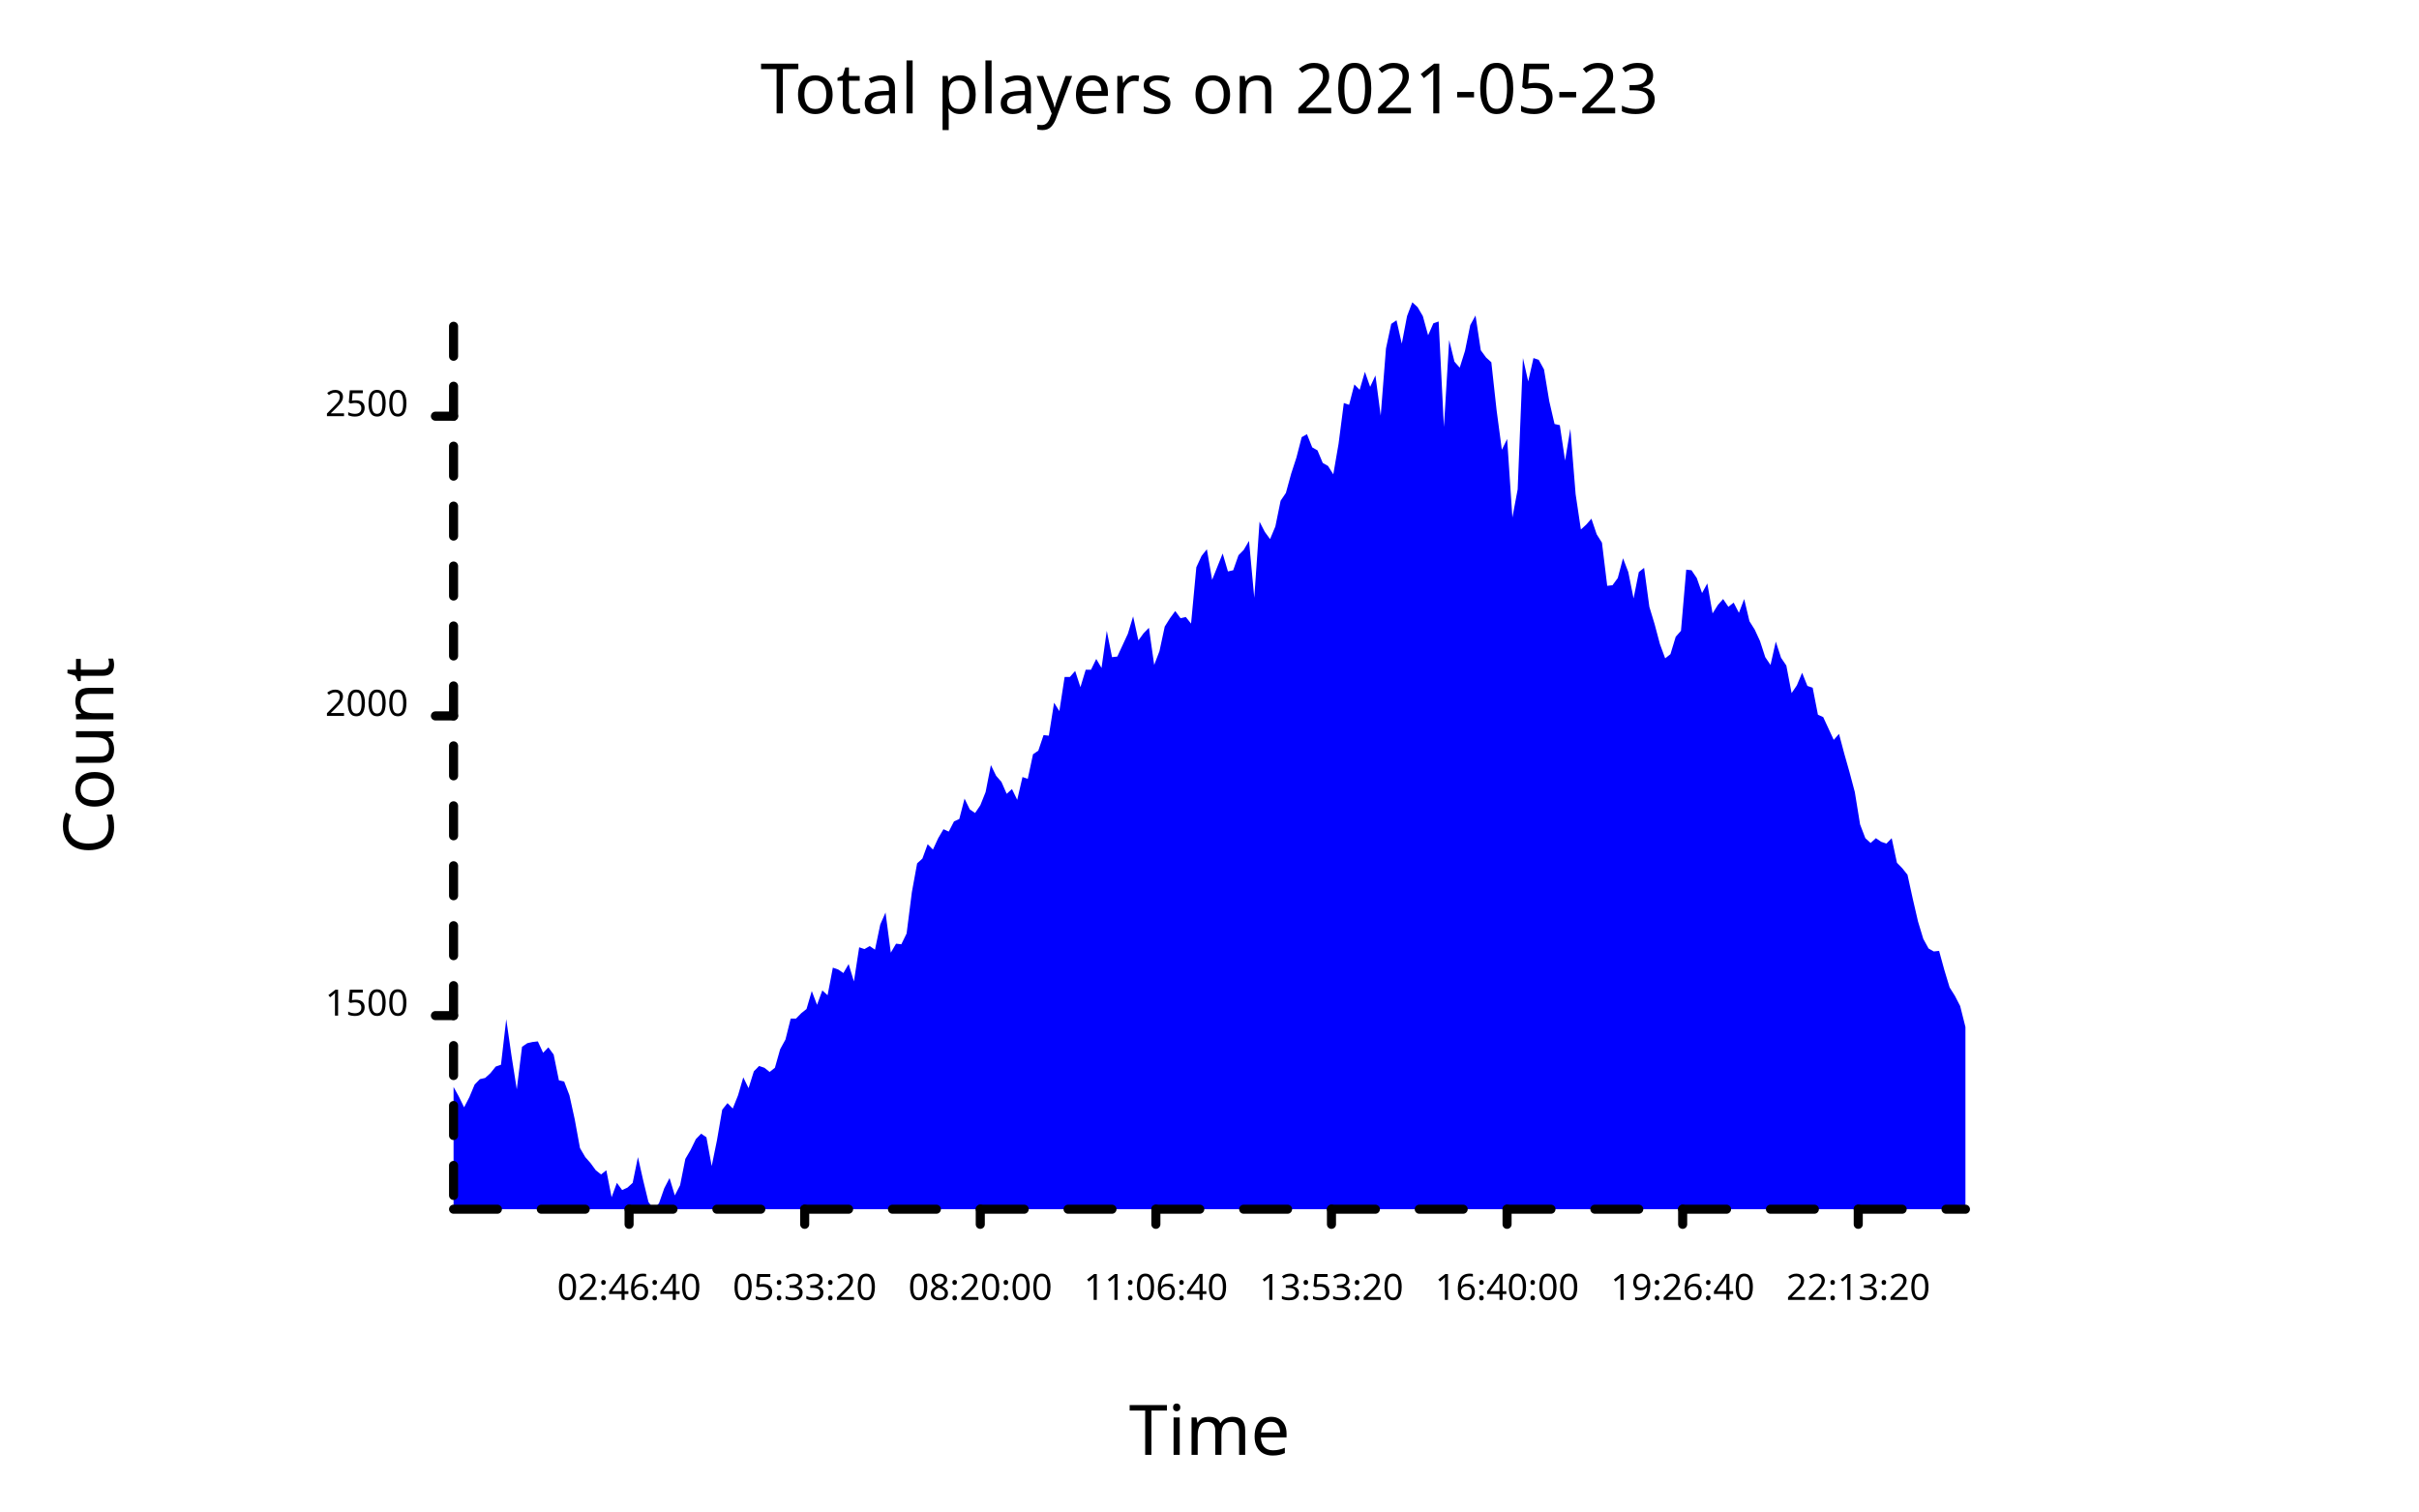
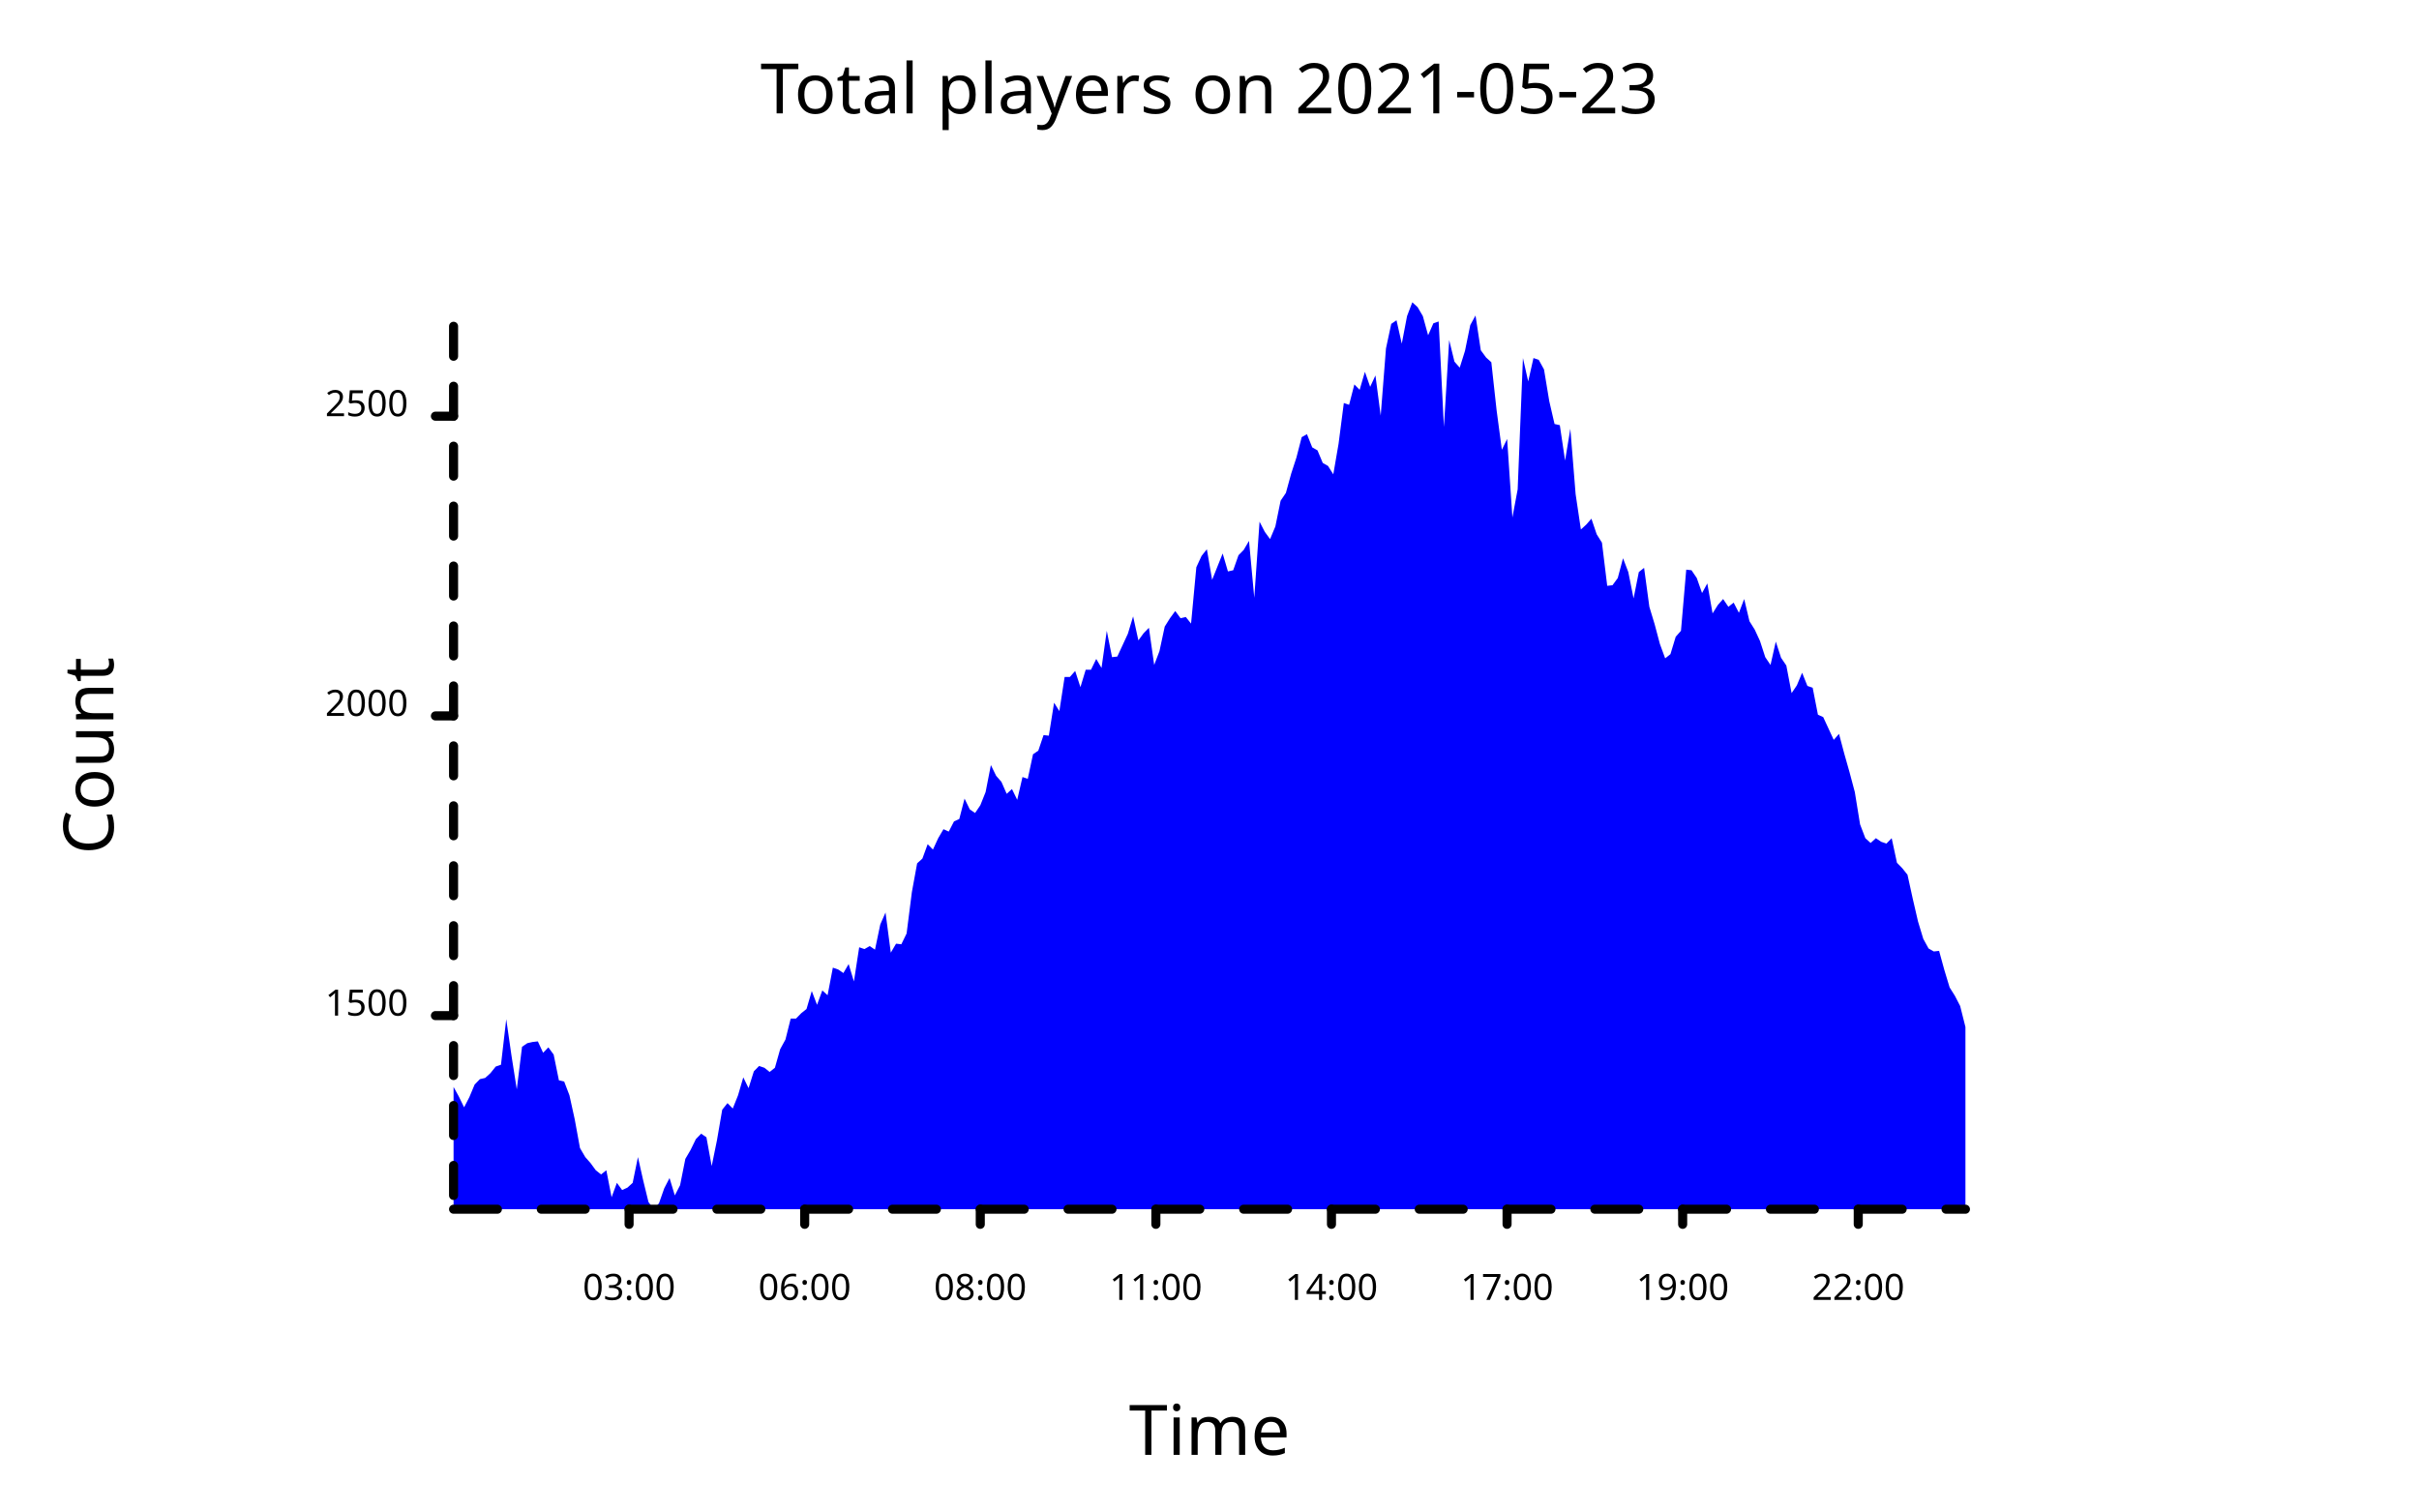
<svg xmlns="http://www.w3.org/2000/svg" class="poloto" width="800" height="500" viewBox="0 0 800 500">
  <style>.poloto { stroke-linecap:round; stroke-linejoin:round; font-family: 'Tahoma', sans-serif; background-color: AliceBlue;} .poloto_scatter{stroke-width:7} .poloto_line{stroke-width:2} .poloto_text{fill: black;} .poloto_axis_lines{stroke: black;stroke-width:3;fill:none;stroke-dasharray:none} .poloto0stroke{stroke:  blue;} .poloto1stroke{stroke:  red;} .poloto2stroke{stroke:  green;} .poloto3stroke{stroke:  gold;} .poloto4stroke{stroke:  aqua;} .poloto5stroke{stroke:  lime;} .poloto6stroke{stroke:  orange;} .poloto7stroke{stroke:  chocolate;} .poloto0fill{fill:blue;} .poloto1fill{fill:red;} .poloto2fill{fill:green;} .poloto3fill{fill:gold;} .poloto4fill{fill:aqua;} .poloto5fill{fill:lime;} .poloto6fill{fill:orange;} .poloto7fill{fill:chocolate;}</style>
  <text class="poloto_text poloto_legend_text" alignment-baseline="middle" text-anchor="start" font-size="large" x="675" y="100" />
  <path class="poloto_linefill poloto0fill" d=" M 150 400 L 150 359.551 L 151.742 362.723 L 153.484 366.292 L 155.226 362.921 L 156.969 358.757 L 158.711 356.973 L 160.453 356.576 L 162.195 354.99 L 163.937 352.809 L 165.679 352.214 L 167.422 337.145 L 169.164 349.24 L 170.906 360.344 L 172.648 346.266 L 174.39 345.076 L 176.132 344.679 L 177.875 344.481 L 179.617 348.249 L 181.359 346.464 L 183.101 348.843 L 184.843 357.369 L 186.585 357.766 L 188.328 362.327 L 190.07 370.258 L 191.812 379.775 L 193.554 382.75 L 195.296 384.732 L 197.038 387.112 L 198.78 388.5 L 200.523 387.112 L 202.265 396.034 L 204.007 391.276 L 205.749 393.655 L 207.491 392.862 L 209.233 391.276 L 210.976 382.75 L 212.718 390.482 L 214.46 397.621 L 216.202 400 L 217.944 398.017 L 219.686 393.06 L 221.429 389.689 L 223.171 395.44 L 224.913 392.069 L 226.655 383.344 L 228.397 380.37 L 230.139 376.801 L 231.882 375.017 L 233.624 376.206 L 235.366 385.724 L 237.108 377.198 L 238.85 367.085 L 240.592 364.904 L 242.334 366.689 L 244.077 362.327 L 245.819 356.378 L 247.561 359.947 L 249.303 354.395 L 251.045 352.611 L 252.787 353.206 L 254.53 354.594 L 256.272 353.206 L 258.014 347.059 L 259.756 343.886 L 261.498 336.946 L 263.24 336.946 L 264.983 335.162 L 266.725 333.774 L 268.467 327.826 L 270.209 332.386 L 271.951 327.627 L 273.693 329.213 L 275.436 320.093 L 277.178 320.687 L 278.92 321.877 L 280.662 318.903 L 282.404 324.653 L 284.146 313.351 L 285.889 313.946 L 287.631 312.954 L 289.373 314.144 L 291.115 305.816 L 292.857 301.851 L 294.599 315.135 L 296.341 312.161 L 298.084 312.36 L 299.826 308.79 L 301.568 295.109 L 303.31 285.592 L 305.052 284.005 L 306.794 279.247 L 308.537 281.031 L 310.279 277.264 L 312.021 274.289 L 313.763 275.083 L 315.505 271.712 L 317.247 270.919 L 318.99 264.177 L 320.732 267.746 L 322.474 268.936 L 324.216 266.358 L 325.958 261.996 L 327.7 253.073 L 329.443 256.642 L 331.185 258.625 L 332.927 262.591 L 334.669 261.005 L 336.411 264.574 L 338.153 257.039 L 339.895 257.634 L 341.638 249.504 L 343.38 248.315 L 345.122 243.159 L 346.864 243.358 L 348.606 232.452 L 350.348 235.228 L 352.091 223.926 L 353.833 223.926 L 355.575 221.943 L 357.317 227.297 L 359.059 221.547 L 360.801 221.547 L 362.544 217.978 L 364.286 220.952 L 366.028 208.658 L 367.77 217.383 L 369.512 217.184 L 371.254 213.417 L 372.997 209.65 L 374.739 203.9 L 376.481 211.831 L 378.223 209.451 L 379.965 207.667 L 381.707 219.96 L 383.449 215.4 L 385.192 207.27 L 386.934 204.494 L 388.676 202.115 L 390.418 204.494 L 392.16 204.098 L 393.902 206.279 L 395.645 187.64 L 397.387 183.873 L 399.129 181.692 L 400.871 191.804 L 402.613 187.442 L 404.355 183.08 L 406.098 189.028 L 407.84 188.632 L 409.582 183.675 L 411.324 181.89 L 413.066 178.916 L 414.808 197.753 L 416.551 172.571 L 418.293 175.942 L 420.035 178.321 L 421.777 174.157 L 423.519 165.631 L 425.261 163.054 L 427.003 156.709 L 428.746 151.355 L 430.488 144.613 L 432.23 143.622 L 433.972 147.984 L 435.714 148.976 L 437.456 153.139 L 439.199 154.131 L 440.941 156.907 L 442.683 146.794 L 444.425 133.311 L 446.167 133.906 L 447.909 127.165 L 449.652 128.949 L 451.394 123.001 L 453.136 127.958 L 454.878 124.19 L 456.62 137.475 L 458.362 115.268 L 460.105 107.138 L 461.847 105.948 L 463.589 113.681 L 465.331 104.56 L 467.073 100 L 468.815 101.586 L 470.557 104.56 L 472.3 110.905 L 474.042 106.94 L 475.784 106.345 L 477.526 141.243 L 479.268 112.492 L 481.01 119.63 L 482.753 121.613 L 484.495 116.061 L 486.237 107.535 L 487.979 104.362 L 489.721 115.863 L 491.463 118.242 L 493.206 119.828 L 494.948 135.691 L 496.69 148.777 L 498.432 145.208 L 500.174 171.183 L 501.916 161.864 L 503.659 118.44 L 505.401 126.173 L 507.143 118.44 L 508.885 119.035 L 510.627 122.208 L 512.369 132.716 L 514.111 140.251 L 515.854 140.648 L 517.596 152.346 L 519.338 141.837 L 521.08 163.45 L 522.822 175.149 L 524.564 173.562 L 526.307 171.58 L 528.049 176.735 L 529.791 179.511 L 531.533 193.787 L 533.275 193.589 L 535.017 191.21 L 536.76 184.666 L 538.502 189.227 L 540.244 197.951 L 541.986 189.227 L 543.728 187.839 L 545.47 200.727 L 547.213 206.477 L 548.955 213.02 L 550.697 217.779 L 552.439 216.391 L 554.181 210.641 L 555.923 208.658 L 557.666 188.434 L 559.408 188.632 L 561.15 191.21 L 562.892 196.167 L 564.634 192.994 L 566.376 202.908 L 568.118 200.132 L 569.861 198.149 L 571.603 200.727 L 573.345 199.339 L 575.087 202.71 L 576.829 198.149 L 578.571 205.486 L 580.314 208.262 L 582.056 212.029 L 583.798 217.383 L 585.54 219.96 L 587.282 212.227 L 589.024 217.581 L 590.767 220.159 L 592.509 229.28 L 594.251 226.702 L 595.993 222.538 L 597.735 226.9 L 599.477 227.495 L 601.22 236.418 L 602.962 237.211 L 604.704 240.978 L 606.446 244.746 L 608.188 242.763 L 609.93 249.306 L 611.672 255.453 L 613.415 261.996 L 615.157 272.703 L 616.899 277.264 L 618.641 278.85 L 620.383 277.264 L 622.125 278.453 L 623.868 279.048 L 625.61 277.264 L 627.352 285.393 L 629.094 287.178 L 630.836 289.359 L 632.578 297.29 L 634.321 304.825 L 636.063 310.575 L 637.805 313.748 L 639.547 314.739 L 641.289 314.541 L 643.031 320.886 L 644.774 326.636 L 646.516 329.412 L 648.258 332.783 L 650 339.722 L 650 400 Z" />
  <text class="poloto_labels poloto_text poloto_title" alignment-baseline="start" text-anchor="middle" font-size="x-large" x="400" y="37.5">Total players on 2021-05-23</text>
  <text class="poloto_labels poloto_text poloto_xname" alignment-baseline="start" text-anchor="middle" font-size="x-large" x="400" y="481.25">Time</text>
  <text class="poloto_labels poloto_text poloto_yname" alignment-baseline="start" text-anchor="middle" font-size="x-large" transform="rotate(-90,37.5,250)" x="37.5" y="250">Count</text>
  <line class="poloto_axis_lines" stroke="black" x1="208.049" x2="208.049" y1="400" y2="405" />
-   <text class="poloto_tick_labels poloto_text" alignment-baseline="start" text-anchor="middle" x="208.049" y="430"> 02:46:40</text>
+   <text class="poloto_tick_labels poloto_text" alignment-baseline="start" text-anchor="middle" x="208.049" y="430"> 03:00</text>
  <line class="poloto_axis_lines" stroke="black" x1="266.121" x2="266.121" y1="400" y2="405" />
-   <text class="poloto_tick_labels poloto_text" alignment-baseline="start" text-anchor="middle" x="266.121" y="430"> 05:33:20</text>
+   <text class="poloto_tick_labels poloto_text" alignment-baseline="start" text-anchor="middle" x="266.121" y="430"> 06:00</text>
  <line class="poloto_axis_lines" stroke="black" x1="324.193" x2="324.193" y1="400" y2="405" />
-   <text class="poloto_tick_labels poloto_text" alignment-baseline="start" text-anchor="middle" x="324.193" y="430"> 08:20:00</text>
+   <text class="poloto_tick_labels poloto_text" alignment-baseline="start" text-anchor="middle" x="324.193" y="430"> 08:00</text>
  <line class="poloto_axis_lines" stroke="black" x1="382.265" x2="382.265" y1="400" y2="405" />
-   <text class="poloto_tick_labels poloto_text" alignment-baseline="start" text-anchor="middle" x="382.265" y="430"> 11:06:40</text>
+   <text class="poloto_tick_labels poloto_text" alignment-baseline="start" text-anchor="middle" x="382.265" y="430"> 11:00</text>
  <line class="poloto_axis_lines" stroke="black" x1="440.337" x2="440.337" y1="400" y2="405" />
-   <text class="poloto_tick_labels poloto_text" alignment-baseline="start" text-anchor="middle" x="440.337" y="430"> 13:53:20</text>
+   <text class="poloto_tick_labels poloto_text" alignment-baseline="start" text-anchor="middle" x="440.337" y="430"> 14:00</text>
  <line class="poloto_axis_lines" stroke="black" x1="498.409" x2="498.409" y1="400" y2="405" />
-   <text class="poloto_tick_labels poloto_text" alignment-baseline="start" text-anchor="middle" x="498.409" y="430"> 16:40:00</text>
+   <text class="poloto_tick_labels poloto_text" alignment-baseline="start" text-anchor="middle" x="498.409" y="430"> 17:00</text>
  <line class="poloto_axis_lines" stroke="black" x1="556.481" x2="556.481" y1="400" y2="405" />
-   <text class="poloto_tick_labels poloto_text" alignment-baseline="start" text-anchor="middle" x="556.481" y="430"> 19:26:40</text>
+   <text class="poloto_tick_labels poloto_text" alignment-baseline="start" text-anchor="middle" x="556.481" y="430"> 19:00</text>
  <line class="poloto_axis_lines" stroke="black" x1="614.553" x2="614.553" y1="400" y2="405" />
-   <text class="poloto_tick_labels poloto_text" alignment-baseline="start" text-anchor="middle" x="614.553" y="430"> 22:13:20</text>
+   <text class="poloto_tick_labels poloto_text" alignment-baseline="start" text-anchor="middle" x="614.553" y="430"> 22:00</text>
  <line class="poloto_axis_lines" stroke="black" x1="150" x2="144" y1="335.955" y2="335.955" />
  <text class="poloto_tick_labels poloto_text" alignment-baseline="middle" text-anchor="end" x="135" y="335.955"> 1500</text>
  <line class="poloto_axis_lines" stroke="black" x1="150" x2="144" y1="236.814" y2="236.814" />
  <text class="poloto_tick_labels poloto_text" alignment-baseline="middle" text-anchor="end" x="135" y="236.814"> 2000</text>
  <line class="poloto_axis_lines" stroke="black" x1="150" x2="144" y1="137.673" y2="137.673" />
  <text class="poloto_tick_labels poloto_text" alignment-baseline="middle" text-anchor="end" x="135" y="137.673"> 2500</text>
  <path stroke="black" fill="none" class="poloto_axis_lines" style="stroke-dasharray:14.518;stroke-dashoffset:-58.049;" d=" M 150 400 L 650 400" />
  <path stroke="black" fill="none" class="poloto_axis_lines" style="stroke-dasharray:9.914;stroke-dashoffset:-64.045;" d=" M 150 400 L 150 100" />
</svg>
